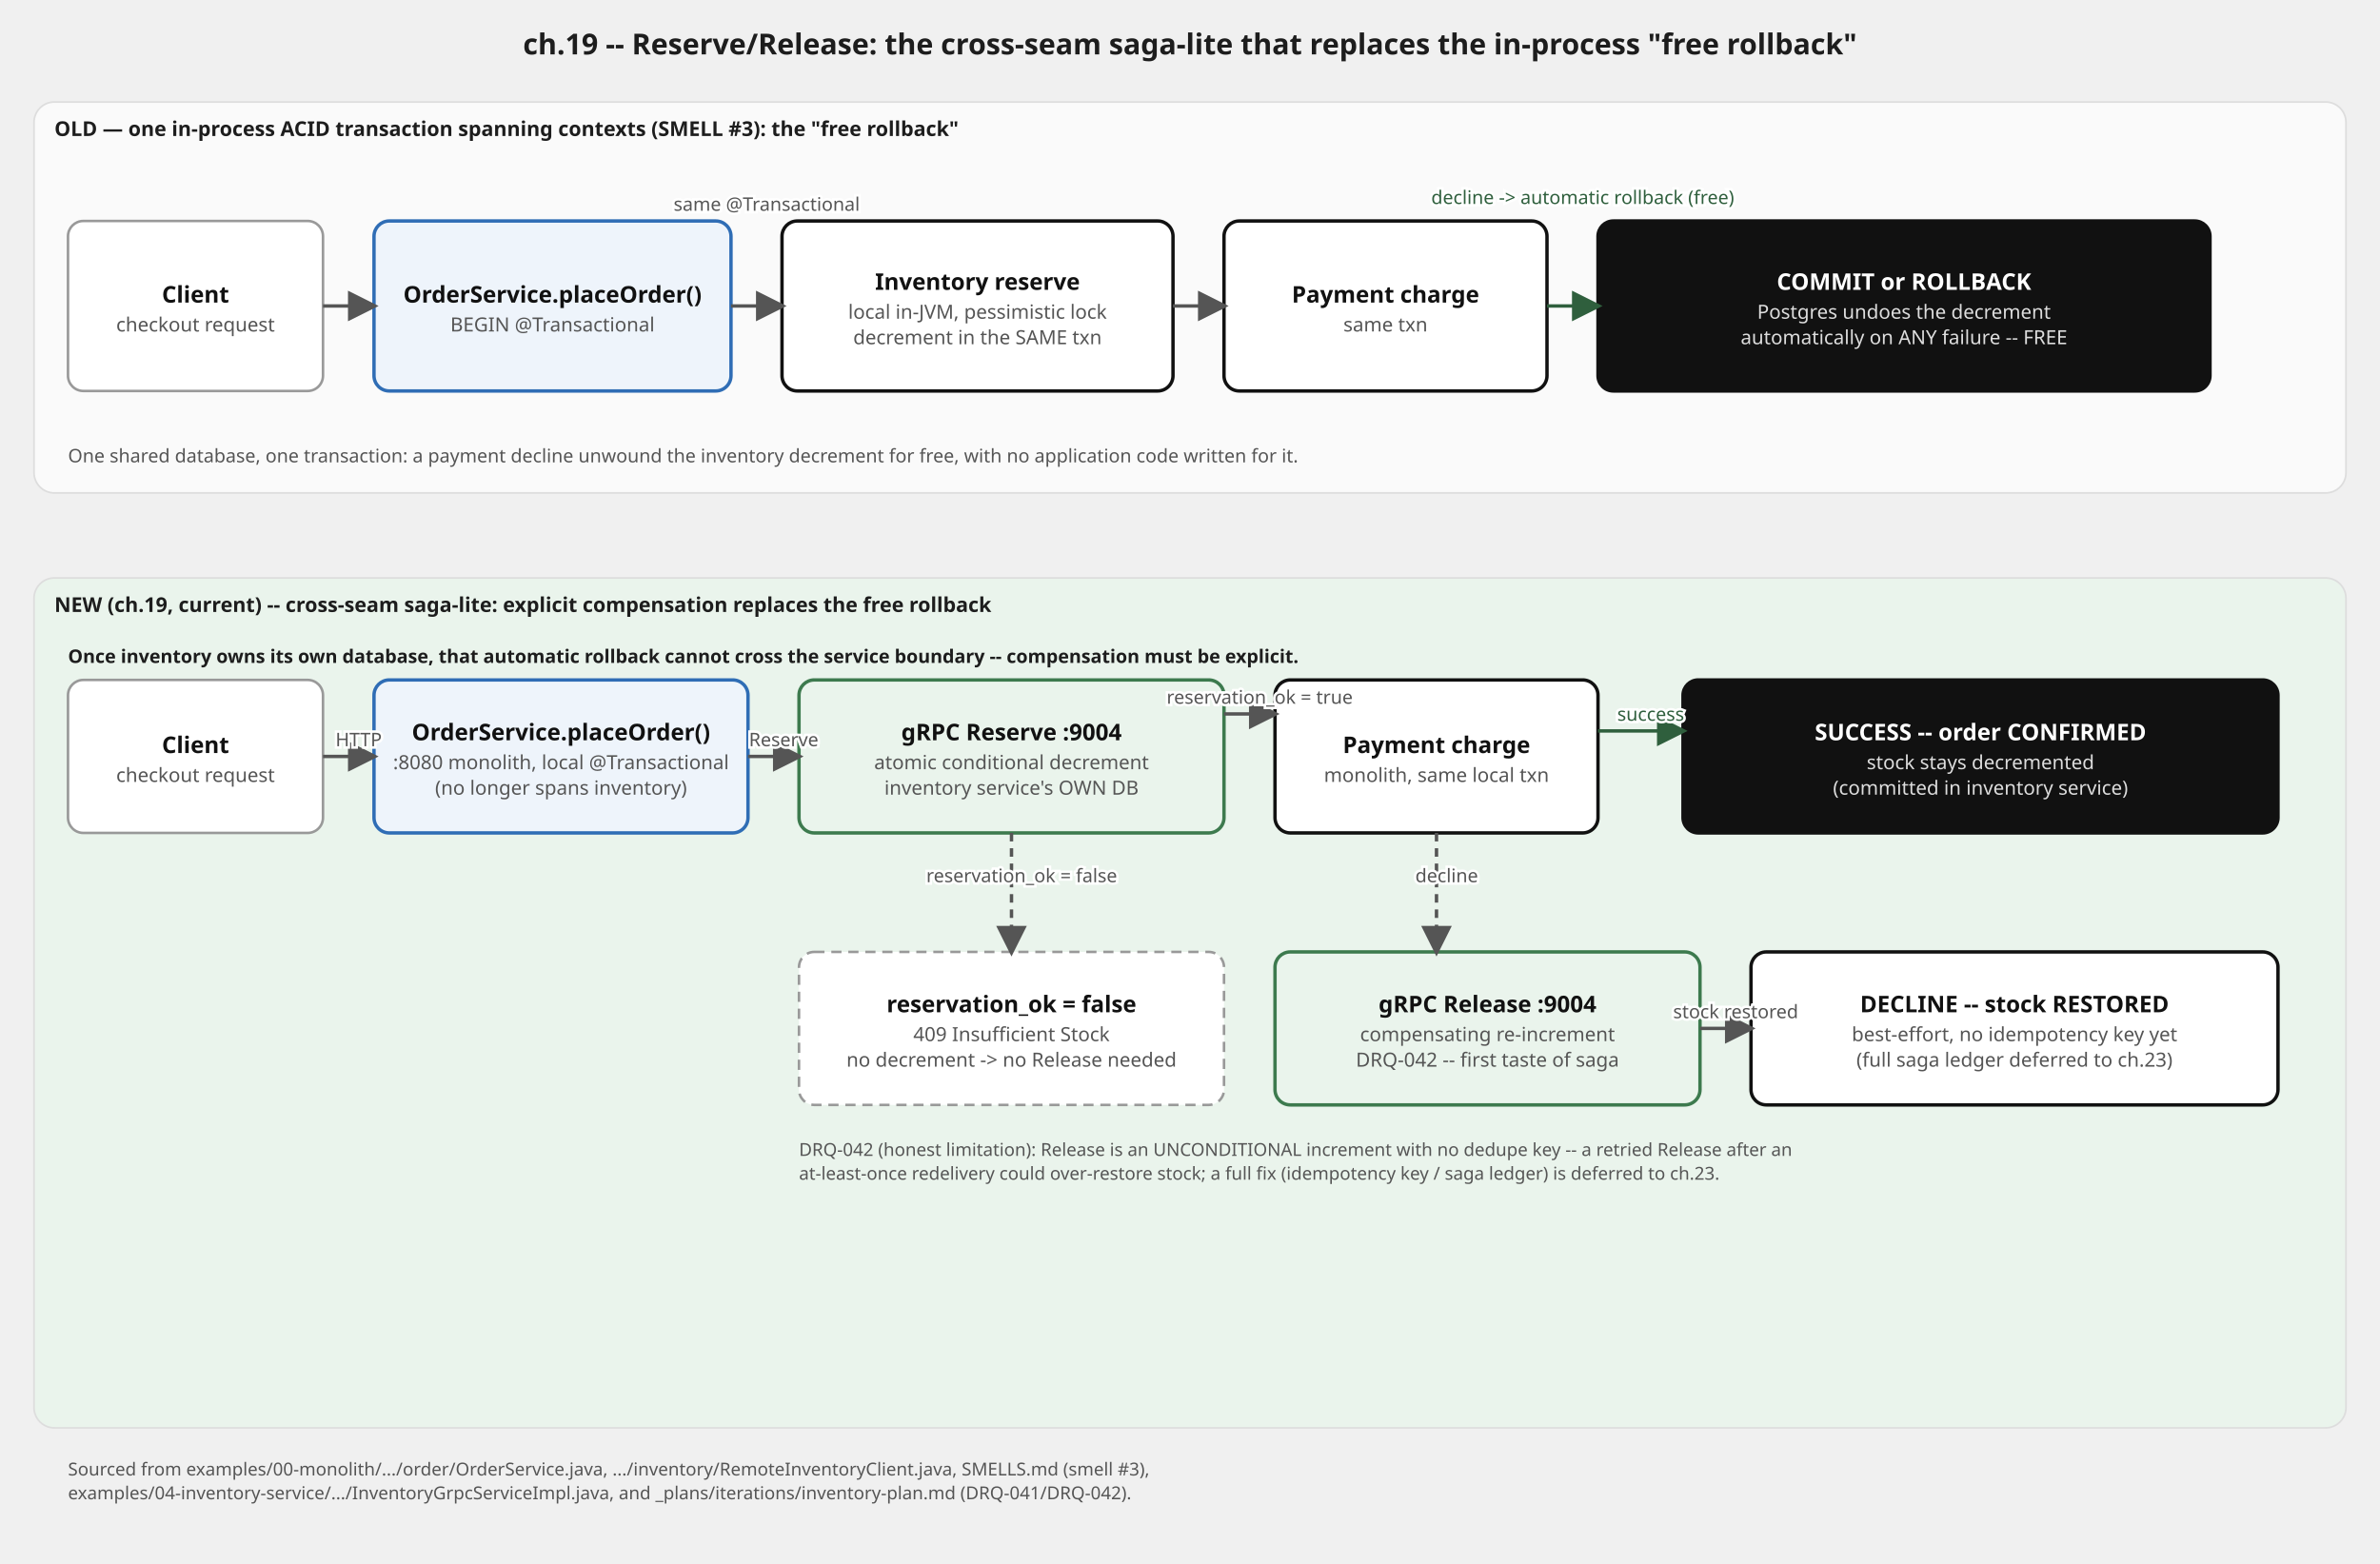
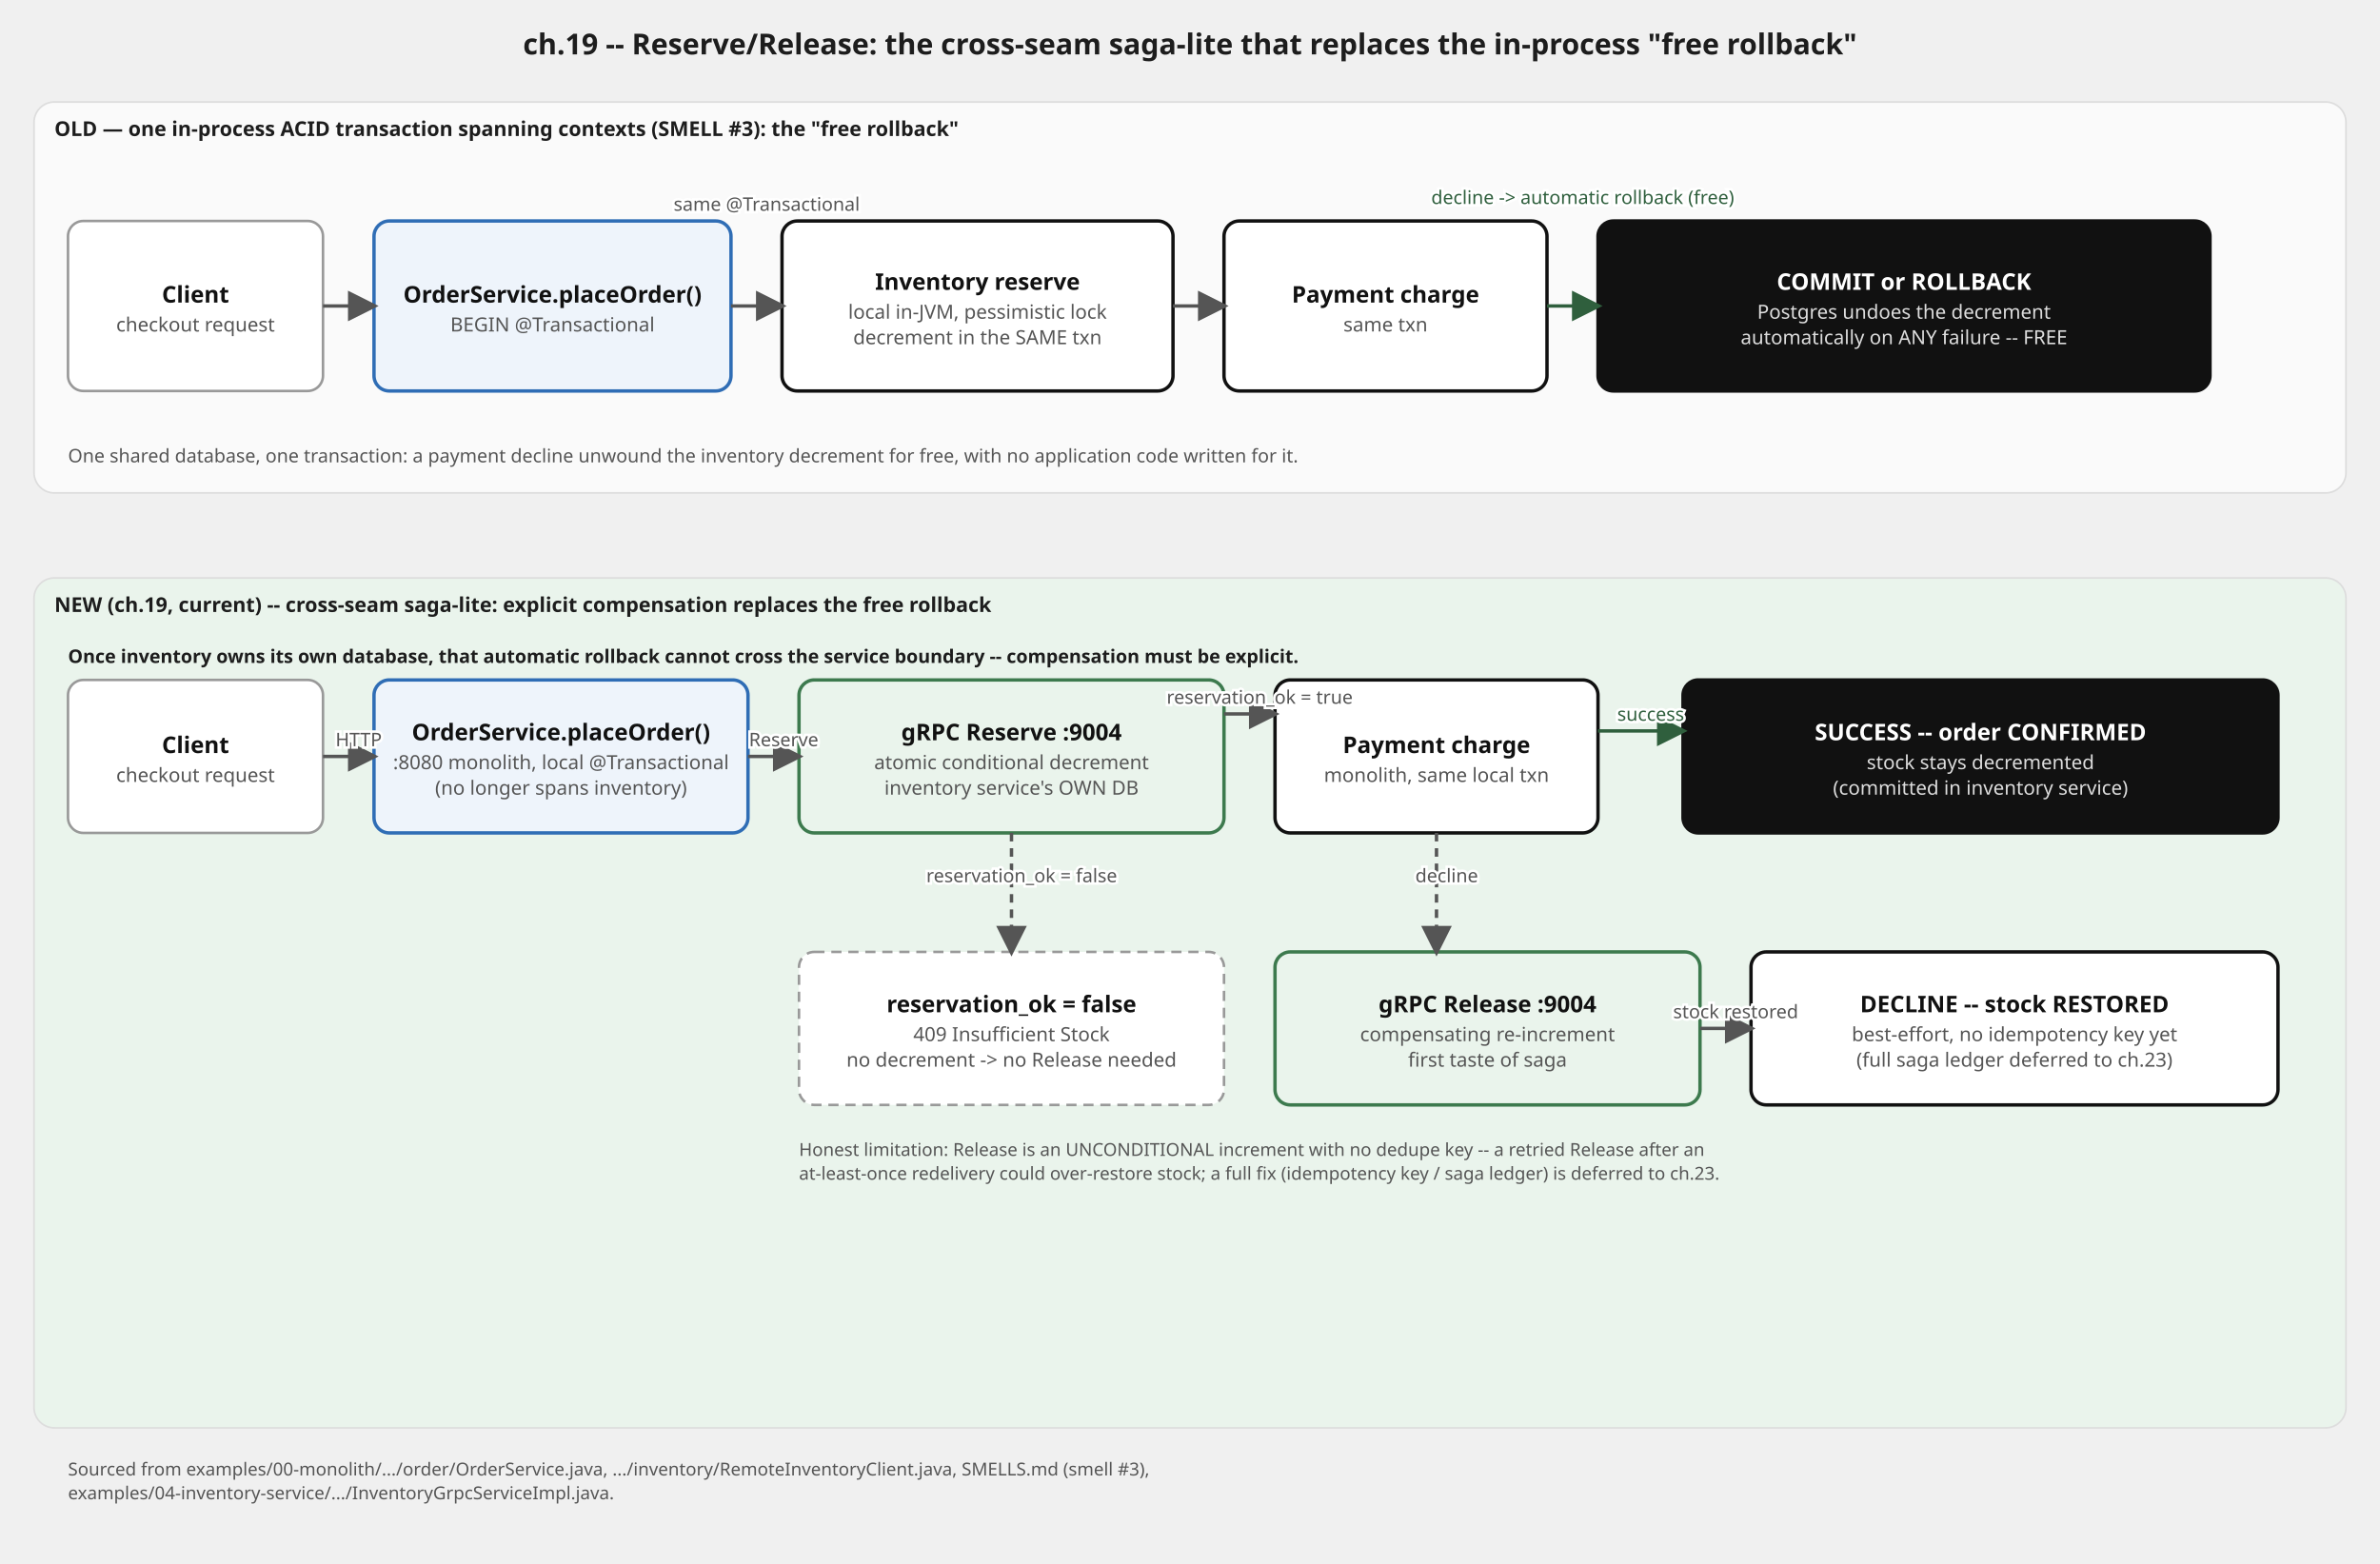
<svg xmlns="http://www.w3.org/2000/svg" viewBox="0 0 1400 920" font-family="'Red Hat Text', system-ui, sans-serif" role="img">
  <defs>
    <marker id="a" viewBox="0 0 10 10" refX="8.5" refY="5" markerWidth="9" markerHeight="9" orient="auto-start-reverse">
      <path d="M0,0 L10,5 L0,10 z" fill="#555" />
    </marker>
    <marker id="am" viewBox="0 0 10 10" refX="8.5" refY="5" markerWidth="9" markerHeight="9" orient="auto-start-reverse">
      <path d="M0,0 L10,5 L0,10 z" fill="#2f5f3d" />
    </marker>
  </defs>
  <rect x="20" y="60" width="1360" height="230" rx="12" fill="#fafafa" stroke="#ddd" />
  <text x="32" y="80" font-size="12" font-weight="700" fill="#1d1d1d">OLD — one in-process ACID transaction spanning contexts (SMELL #3): the "free rollback"</text>
  <rect x="20" y="340" width="1360" height="500" rx="12" fill="#eaf4ec" stroke="#ddd" />
  <text x="32" y="360" font-size="12" font-weight="700" fill="#1d1d1d">NEW (ch.19, current) -- cross-seam saga-lite: explicit compensation replaces the free rollback</text>
  <rect x="40" y="130" width="150" height="100" rx="9" fill="#ffffff" stroke="#999999" stroke-width="1.5" />
  <text x="115.0" y="178.0" font-size="13.5" font-weight="700" fill="#111111" text-anchor="middle">Client</text>
  <text x="115.0" y="195.0" font-size="11.5" fill="#555555" text-anchor="middle">checkout request</text>
  <rect x="220" y="130" width="210" height="100" rx="9" fill="#eef4fb" stroke="#2f6db5" stroke-width="2" />
  <text x="325.0" y="178.0" font-size="13.5" font-weight="700" fill="#111111" text-anchor="middle">OrderService.placeOrder()</text>
  <text x="325.0" y="195.0" font-size="11.5" fill="#555555" text-anchor="middle">BEGIN @Transactional</text>
  <rect x="460" y="130" width="230" height="100" rx="9" fill="#ffffff" stroke="#111111" stroke-width="2" />
  <text x="575.0" y="170.5" font-size="13.5" font-weight="700" fill="#111111" text-anchor="middle">Inventory reserve</text>
  <text x="575.0" y="187.5" font-size="11.5" fill="#555555" text-anchor="middle">local in-JVM, pessimistic lock</text>
  <text x="575.0" y="202.5" font-size="11.5" fill="#555555" text-anchor="middle">decrement in the SAME txn</text>
  <rect x="720" y="130" width="190" height="100" rx="9" fill="#ffffff" stroke="#111111" stroke-width="2" />
  <text x="815.0" y="178.0" font-size="13.5" font-weight="700" fill="#111111" text-anchor="middle">Payment charge</text>
  <text x="815.0" y="195.0" font-size="11.5" fill="#555555" text-anchor="middle">same txn</text>
  <rect x="940" y="130" width="360" height="100" rx="9" fill="#111111" stroke="#111111" stroke-width="2" />
  <text x="1120.0" y="170.5" font-size="13.5" font-weight="700" fill="#ffffff" text-anchor="middle">COMMIT or ROLLBACK</text>
  <text x="1120.0" y="187.5" font-size="11.5" fill="#dddddd" text-anchor="middle">Postgres undoes the decrement</text>
  <text x="1120.0" y="202.5" font-size="11.5" fill="#dddddd" text-anchor="middle">automatically on ANY failure -- FREE</text>
  <rect x="40" y="400" width="150" height="90" rx="9" fill="#ffffff" stroke="#999999" stroke-width="1.5" />
  <text x="115.0" y="443.0" font-size="13.5" font-weight="700" fill="#111111" text-anchor="middle">Client</text>
  <text x="115.0" y="460.0" font-size="11.5" fill="#555555" text-anchor="middle">checkout request</text>
  <rect x="220" y="400" width="220" height="90" rx="9" fill="#eef4fb" stroke="#2f6db5" stroke-width="2" />
  <text x="330.0" y="435.5" font-size="13.5" font-weight="700" fill="#111111" text-anchor="middle">OrderService.placeOrder()</text>
  <text x="330.0" y="452.5" font-size="11.5" fill="#555555" text-anchor="middle">:8080 monolith, local @Transactional</text>
  <text x="330.0" y="467.5" font-size="11.5" fill="#555555" text-anchor="middle">(no longer spans inventory)</text>
  <rect x="470" y="400" width="250" height="90" rx="9" fill="#eaf4ec" stroke="#3d7a4e" stroke-width="2" />
  <text x="595.0" y="435.5" font-size="13.5" font-weight="700" fill="#111111" text-anchor="middle">gRPC Reserve :9004</text>
  <text x="595.0" y="452.5" font-size="11.5" fill="#555555" text-anchor="middle">atomic conditional decrement</text>
  <text x="595.0" y="467.5" font-size="11.5" fill="#555555" text-anchor="middle">inventory service's OWN DB</text>
  <rect x="750" y="400" width="190" height="90" rx="9" fill="#ffffff" stroke="#111111" stroke-width="2" />
  <text x="845.0" y="443.0" font-size="13.5" font-weight="700" fill="#111111" text-anchor="middle">Payment charge</text>
  <text x="845.0" y="460.0" font-size="11.5" fill="#555555" text-anchor="middle">monolith, same local txn</text>
  <rect x="990" y="400" width="350" height="90" rx="9" fill="#111111" stroke="#111111" stroke-width="2" />
  <text x="1165.0" y="435.5" font-size="13.5" font-weight="700" fill="#ffffff" text-anchor="middle">SUCCESS -- order CONFIRMED</text>
  <text x="1165.0" y="452.5" font-size="11.5" fill="#dddddd" text-anchor="middle">stock stays decremented</text>
  <text x="1165.0" y="467.5" font-size="11.5" fill="#dddddd" text-anchor="middle">(committed in inventory service)</text>
  <rect x="470" y="560" width="250" height="90" rx="9" fill="#ffffff" stroke="#999999" stroke-width="1.5" stroke-dasharray="6 4" />
  <text x="595.0" y="595.5" font-size="13.5" font-weight="700" fill="#111111" text-anchor="middle">reservation_ok = false</text>
  <text x="595.0" y="612.5" font-size="11.5" fill="#555555" text-anchor="middle">409 Insufficient Stock</text>
  <text x="595.0" y="627.5" font-size="11.5" fill="#555555" text-anchor="middle">no decrement -&gt; no Release needed</text>
  <rect x="750" y="560" width="250" height="90" rx="9" fill="#eaf4ec" stroke="#3d7a4e" stroke-width="2" />
  <text x="875.0" y="595.5" font-size="13.5" font-weight="700" fill="#111111" text-anchor="middle">gRPC Release :9004</text>
  <text x="875.0" y="612.5" font-size="11.5" fill="#555555" text-anchor="middle">compensating re-increment</text>
-   <text x="875.0" y="627.5" font-size="11.5" fill="#555555" text-anchor="middle">DRQ-042 -- first taste of saga</text>
+   <text x="875.0" y="627.5" font-size="11.5" fill="#555555" text-anchor="middle">first taste of saga</text>
  <rect x="1030" y="560" width="310" height="90" rx="9" fill="#ffffff" stroke="#111111" stroke-width="2" />
  <text x="1185.0" y="595.5" font-size="13.5" font-weight="700" fill="#111111" text-anchor="middle">DECLINE -- stock RESTORED</text>
  <text x="1185.0" y="612.5" font-size="11.5" fill="#555555" text-anchor="middle">best-effort, no idempotency key yet</text>
  <text x="1185.0" y="627.5" font-size="11.5" fill="#555555" text-anchor="middle">(full saga ledger deferred to ch.23)</text>
  <path d="M190.0,180.0 L220.0,180.0" fill="none" stroke="#555" stroke-width="2" marker-end="url(#a)" />
  <path d="M430.0,180.0 L460.0,180.0" fill="none" stroke="#555" stroke-width="2" marker-end="url(#a)" />
  <text x="451.0" y="124.0" font-size="11" fill="#ffffff" stroke="#ffffff" stroke-width="3" paint-order="stroke" text-anchor="middle">same @Transactional</text>
  <text x="451.0" y="124.0" font-size="11" fill="#555" text-anchor="middle">same @Transactional</text>
  <path d="M690.0,180.0 L720.0,180.0" fill="none" stroke="#555" stroke-width="2" marker-end="url(#a)" />
  <path d="M910.0,180.0 L940.0,180.0" fill="none" stroke="#2f5f3d" stroke-width="2" marker-end="url(#am)" />
  <text x="931.0" y="120.0" font-size="11" fill="#ffffff" stroke="#ffffff" stroke-width="3" paint-order="stroke" text-anchor="middle">decline -&gt; automatic rollback (free)</text>
  <text x="931.0" y="120.0" font-size="11" fill="#2f5f3d" text-anchor="middle">decline -&gt; automatic rollback (free)</text>
  <path d="M190,445 L220,445" fill="none" stroke="#555" stroke-width="2" marker-end="url(#a)" />
  <text x="211.0" y="439.0" font-size="11" fill="#ffffff" stroke="#ffffff" stroke-width="3" paint-order="stroke" text-anchor="middle">HTTP</text>
  <text x="211.0" y="439.0" font-size="11" fill="#555" text-anchor="middle">HTTP</text>
  <path d="M440,445 L470,445" fill="none" stroke="#555" stroke-width="2" marker-end="url(#a)" />
  <text x="461.0" y="439.0" font-size="11" fill="#ffffff" stroke="#ffffff" stroke-width="3" paint-order="stroke" text-anchor="middle">Reserve</text>
  <text x="461.0" y="439.0" font-size="11" fill="#555" text-anchor="middle">Reserve</text>
  <path d="M720,420 L750,420" fill="none" stroke="#555" stroke-width="2" marker-end="url(#a)" />
  <text x="741.0" y="414.0" font-size="11" fill="#ffffff" stroke="#ffffff" stroke-width="3" paint-order="stroke" text-anchor="middle">reservation_ok = true</text>
  <text x="741.0" y="414.0" font-size="11" fill="#555" text-anchor="middle">reservation_ok = true</text>
  <path d="M595,490 L595,560" fill="none" stroke="#555" stroke-width="2" stroke-dasharray="5 4" marker-end="url(#a)" />
  <text x="601.0" y="519.0" font-size="11" fill="#ffffff" stroke="#ffffff" stroke-width="3" paint-order="stroke" text-anchor="middle">reservation_ok = false</text>
  <text x="601.0" y="519.0" font-size="11" fill="#555" text-anchor="middle">reservation_ok = false</text>
  <path d="M940,430 L990,430" fill="none" stroke="#2f5f3d" stroke-width="2" marker-end="url(#am)" />
  <text x="971.0" y="424.0" font-size="11" fill="#ffffff" stroke="#ffffff" stroke-width="3" paint-order="stroke" text-anchor="middle">success</text>
  <text x="971.0" y="424.0" font-size="11" fill="#2f5f3d" text-anchor="middle">success</text>
  <path d="M845,490 L845,560" fill="none" stroke="#555" stroke-width="2" stroke-dasharray="5 4" marker-end="url(#a)" />
  <text x="851.0" y="519.0" font-size="11" fill="#ffffff" stroke="#ffffff" stroke-width="3" paint-order="stroke" text-anchor="middle">decline</text>
  <text x="851.0" y="519.0" font-size="11" fill="#555" text-anchor="middle">decline</text>
  <path d="M1000,605 L1030,605" fill="none" stroke="#555" stroke-width="2" marker-end="url(#a)" />
  <text x="1021.0" y="599.0" font-size="11" fill="#ffffff" stroke="#ffffff" stroke-width="3" paint-order="stroke" text-anchor="middle">stock restored</text>
  <text x="1021.0" y="599.0" font-size="11" fill="#555" text-anchor="middle">stock restored</text>
  <text x="700.0" y="32" font-size="17" fill="#1d1d1d" text-anchor="middle" font-weight="700">ch.19 -- Reserve/Release: the cross-seam saga-lite that replaces the in-process "free rollback"</text>
  <text x="40" y="272" font-size="11" fill="#555555" text-anchor="start">One shared database, one transaction: a payment decline unwound the inventory decrement for free, with no application code written for it.</text>
  <text x="40" y="390" font-size="11" fill="#1d1d1d" text-anchor="start" font-weight="700">Once inventory owns its own database, that automatic rollback cannot cross the service boundary -- compensation must be explicit.</text>
-   <text x="470" y="680" font-size="10.5" fill="#555555" text-anchor="start">DRQ-042 (honest limitation): Release is an UNCONDITIONAL increment with no dedupe key -- a retried Release after an</text>
+   <text x="470" y="680" font-size="10.5" fill="#555555" text-anchor="start">Honest limitation: Release is an UNCONDITIONAL increment with no dedupe key -- a retried Release after an</text>
  <text x="470" y="694" font-size="10.5" fill="#555555" text-anchor="start">at-least-once redelivery could over-restore stock; a full fix (idempotency key / saga ledger) is deferred to ch.23.</text>
  <text x="40" y="868" font-size="10.5" fill="#555555" text-anchor="start">Sourced from examples/00-monolith/.../order/OrderService.java, .../inventory/RemoteInventoryClient.java, SMELLS.md (smell #3),</text>
-   <text x="40" y="882" font-size="10.5" fill="#555555" text-anchor="start">examples/04-inventory-service/.../InventoryGrpcServiceImpl.java, and _plans/iterations/inventory-plan.md (DRQ-041/DRQ-042).</text>
+   <text x="40" y="882" font-size="10.5" fill="#555555" text-anchor="start">examples/04-inventory-service/.../InventoryGrpcServiceImpl.java.</text>
</svg>
